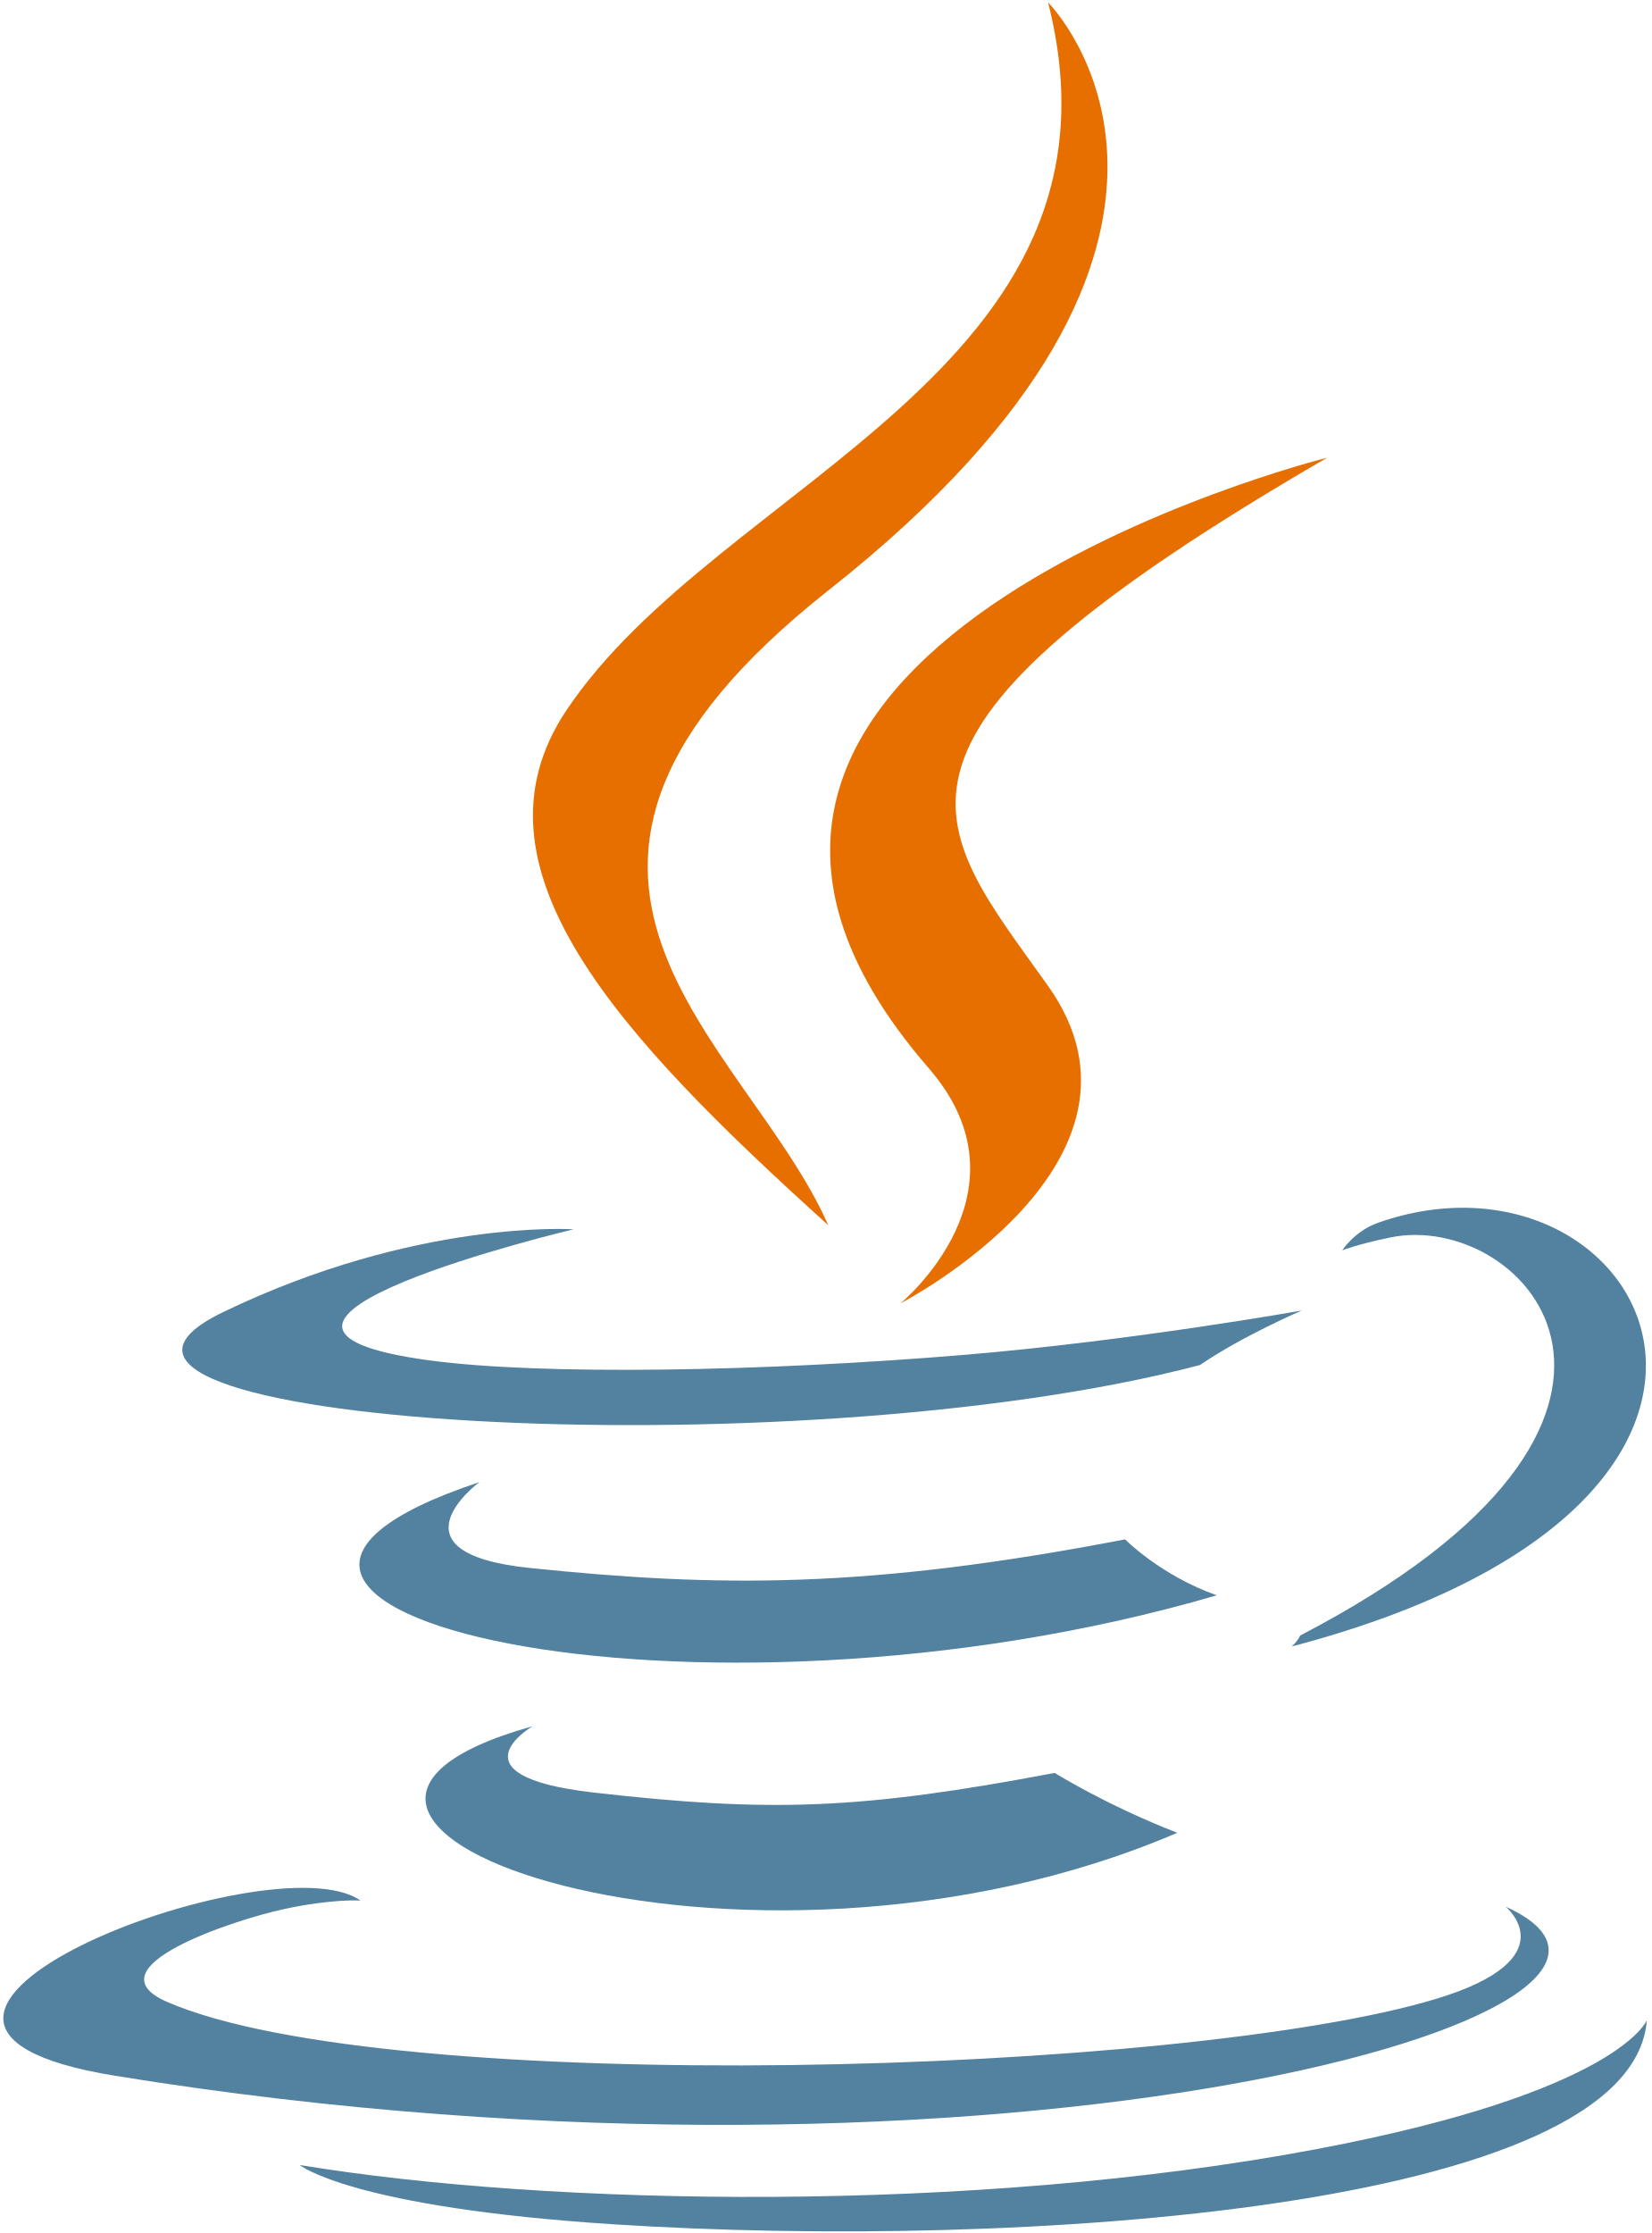
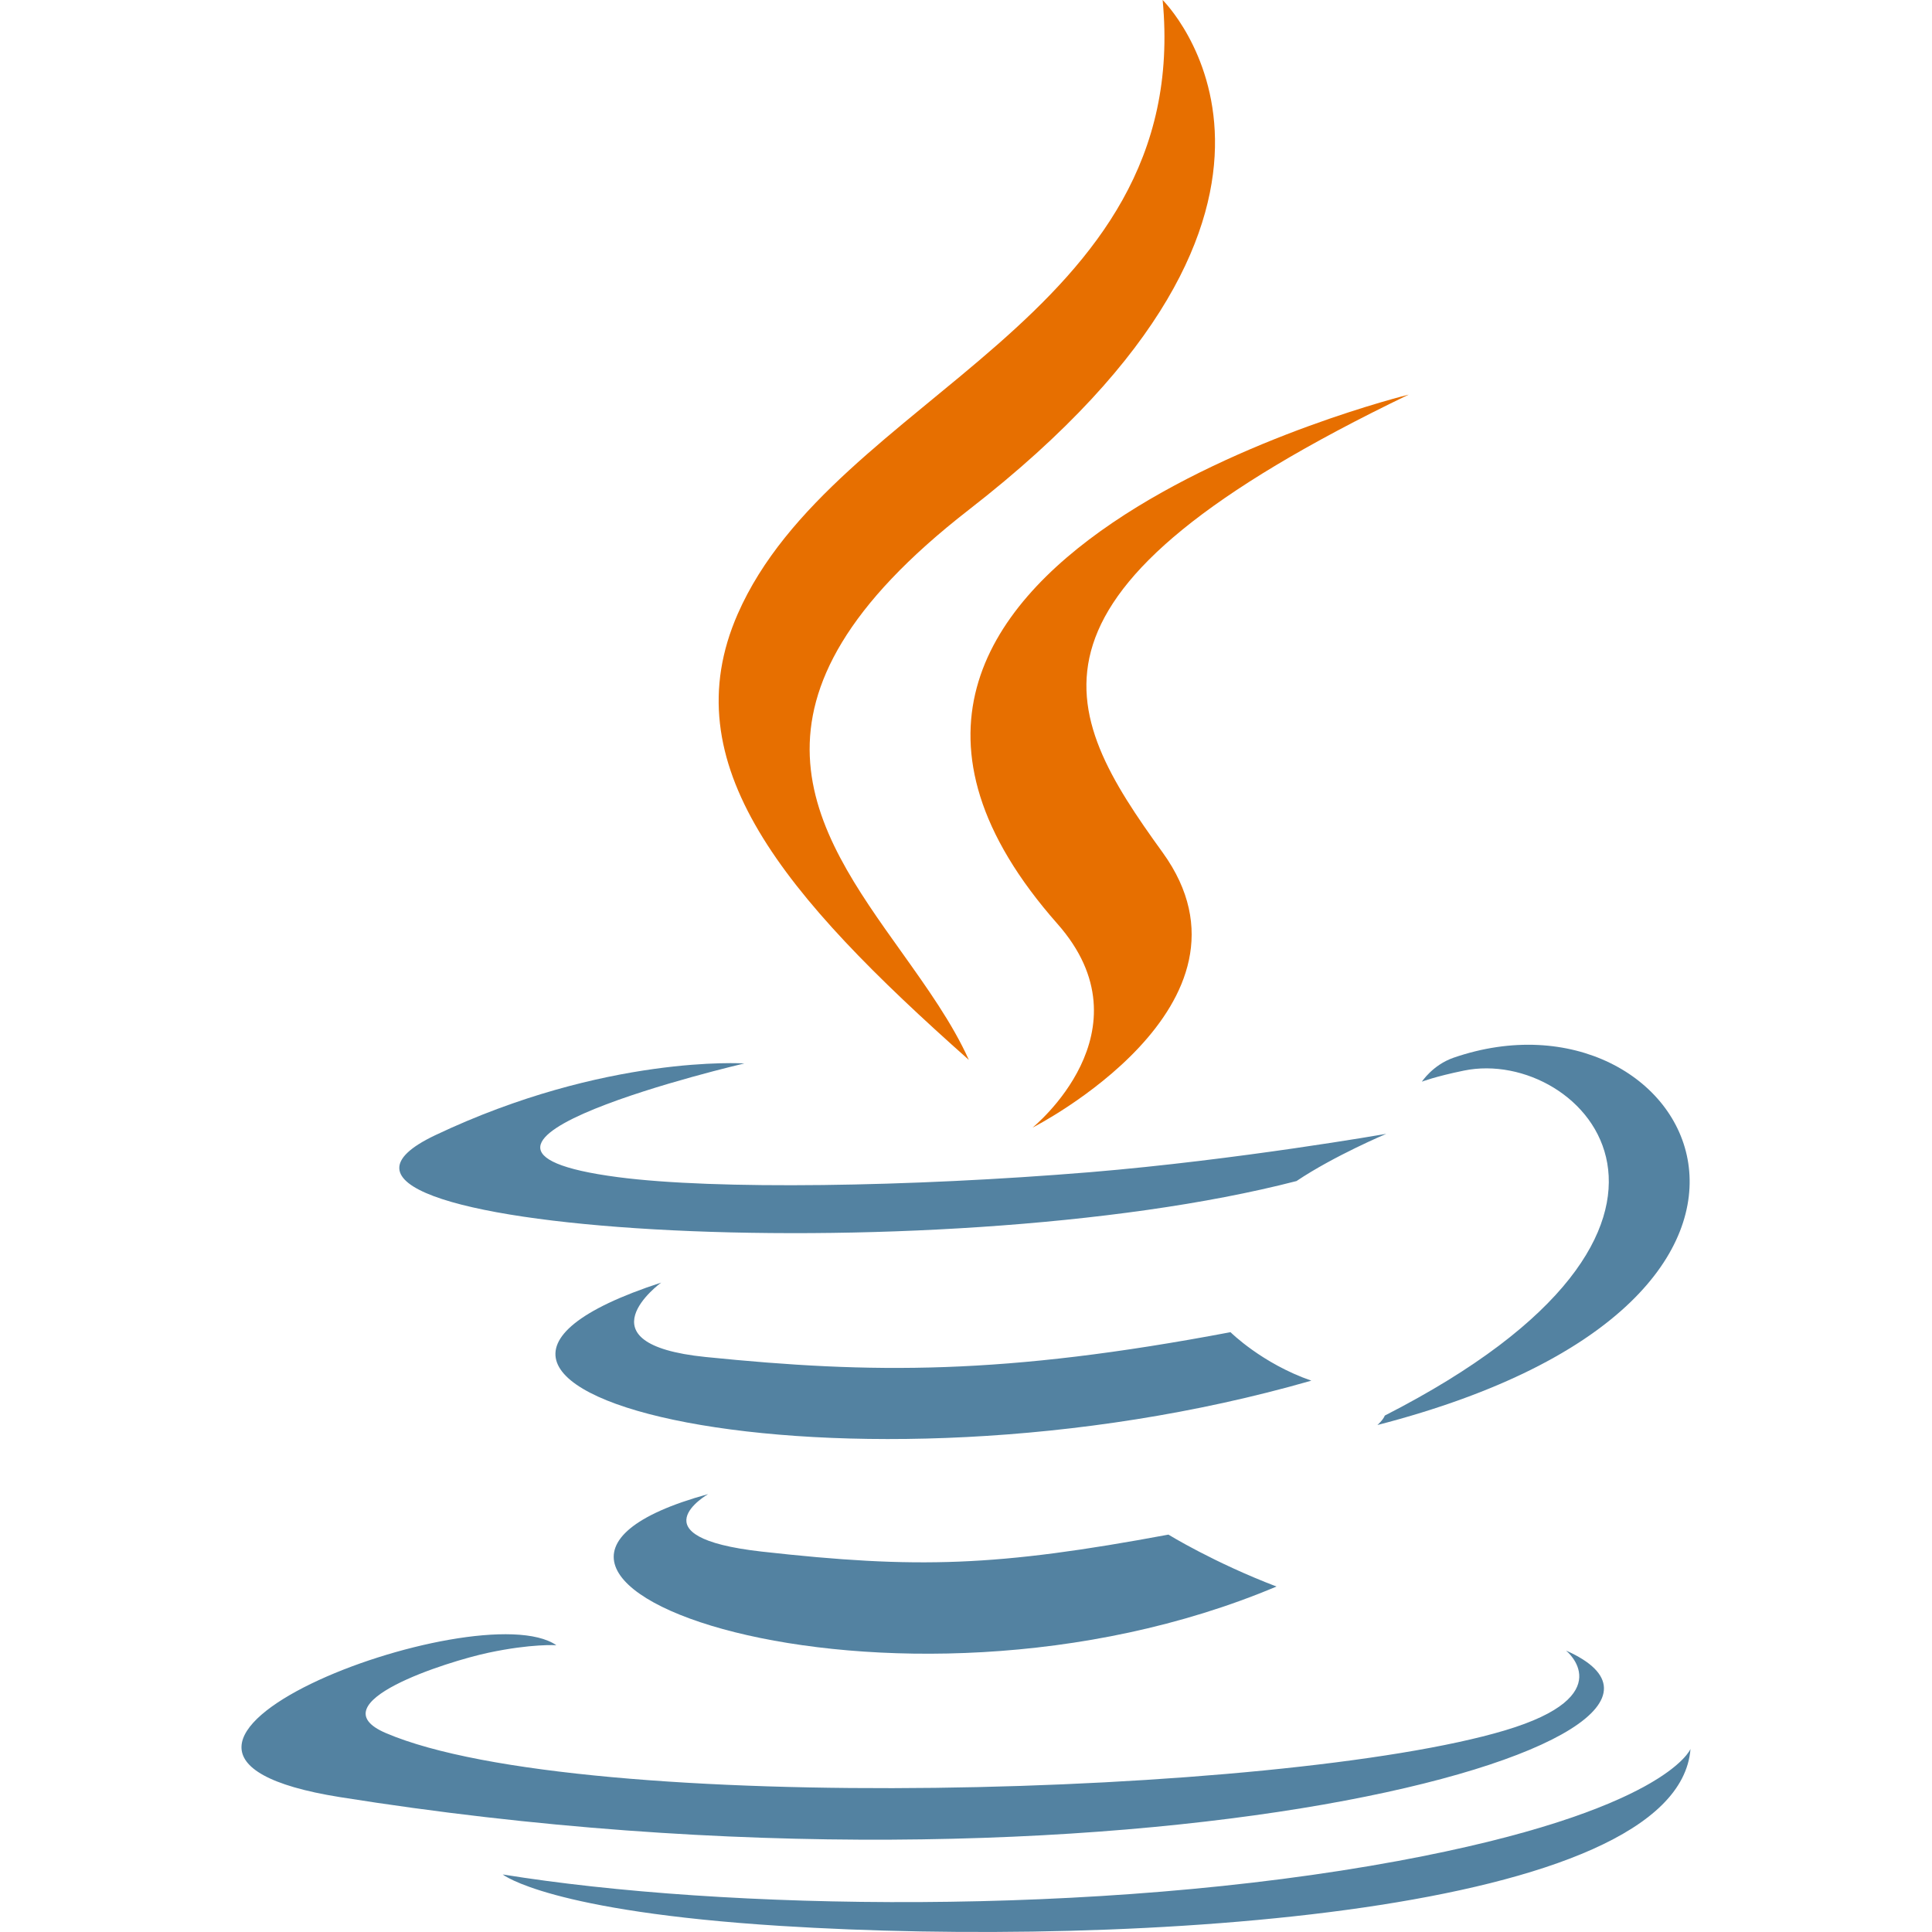
- <svg xmlns="http://www.w3.org/2000/svg" width="256" height="346" viewBox="0 0 256 346" fill="none">
-   <path d="M82.554 267.473C82.554 267.473 69.355 275.148 91.947 277.745C119.315 280.868 133.303 280.42 163.464 274.711C163.464 274.711 171.393 279.683 182.467 283.99C114.855 312.967 29.448 282.311 82.554 267.473Z" fill="#5382A1" />
-   <path d="M74.292 229.658C74.292 229.658 59.489 240.616 82.097 242.954C111.333 245.971 134.421 246.217 174.373 238.524C174.373 238.524 179.899 244.126 188.588 247.19C106.841 271.094 15.79 249.075 74.292 229.658Z" fill="#5382A1" />
-   <path d="M143.941 165.514C160.601 184.694 139.564 201.954 139.564 201.954C139.564 201.954 181.866 180.117 162.439 152.772C144.294 127.27 130.38 114.6 205.706 70.913C205.706 70.913 87.469 100.443 143.941 165.514Z" fill="#E76F00" />
-   <path d="M233.364 295.442C233.364 295.442 243.131 303.489 222.607 309.715C183.581 321.538 60.175 325.108 25.893 310.186C13.57 304.825 36.679 297.385 43.949 295.824C51.53 294.18 55.863 294.487 55.863 294.487C42.158 284.832 -32.72 313.444 17.828 321.637C155.681 343.993 269.121 311.571 233.364 295.442Z" fill="#5382A1" />
-   <path d="M88.901 190.479C88.901 190.479 26.129 205.389 66.672 210.803C83.79 213.095 117.916 212.576 149.702 209.913C175.68 207.721 201.765 203.062 201.765 203.062C201.765 203.062 192.605 206.985 185.978 211.51C122.234 228.275 -0.908 220.476 34.543 203.327C64.524 188.835 88.901 190.479 88.901 190.479Z" fill="#5382A1" />
-   <path d="M201.506 253.422C266.305 219.75 236.345 187.392 215.433 191.751C210.307 192.818 208.022 193.742 208.022 193.742C208.022 193.742 209.925 190.761 213.559 189.471C254.929 174.927 286.746 232.368 200.204 255.119C200.204 255.12 201.207 254.223 201.506 253.422Z" fill="#5382A1" />
-   <path d="M162.438 0.371C162.438 0.371 198.325 36.27 128.401 91.472C72.33 135.753 115.615 161.001 128.378 189.848C95.648 160.318 71.629 134.322 87.743 110.128C111.395 74.613 176.918 57.394 162.438 0.371Z" fill="#E76F00" />
-   <path d="M95.268 344.665C157.467 348.647 252.98 342.456 255.242 313.025C255.242 313.025 250.894 324.182 203.838 333.043C150.751 343.033 85.274 341.867 46.44 335.464C46.44 335.463 54.389 342.044 95.268 344.665Z" fill="#5382A1" />
+ <svg xmlns="http://www.w3.org/2000/svg" width="800px" height="800px" viewBox="0 0 32 32" fill="none">
+   <path d="M16.05 8.441C22.638 3.326 19.257 0 19.257 0C19.76 5.287 13.813 6.536 12.219 10.169C11.131 12.649 12.964 14.819 16.047 17.555C15.775 16.949 15.354 16.361 14.929 15.764C13.477 13.731 11.964 11.613 16.05 8.441Z" fill="#E76F00" />
+   <path d="M17.102 18.677C17.102 18.677 19.084 17.078 17.514 15.301C12.193 9.272 23.333 6.536 23.333 6.536C16.532 9.812 17.547 11.757 19.257 14.12C21.087 16.654 17.102 18.677 17.102 18.677Z" fill="#E76F00" />
+   <path d="M22.937 23.446C29.042 20.326 26.22 17.328 24.249 17.732C23.766 17.831 23.551 17.916 23.551 17.916C23.551 17.916 23.73 17.64 24.073 17.52C27.971 16.173 30.968 21.495 22.814 23.603C22.814 23.603 22.909 23.52 22.937 23.446Z" fill="#5382A1" />
+   <path d="M10.233 19.497C6.413 18.995 12.328 17.614 12.328 17.614C12.328 17.614 10.031 17.462 7.206 18.804C3.866 20.393 15.468 21.116 21.474 19.562C22.098 19.143 22.961 18.78 22.961 18.78C22.961 18.78 20.504 19.211 18.056 19.415C15.061 19.661 11.846 19.709 10.233 19.497Z" fill="#5382A1" />
+   <path d="M11.686 22.476C9.556 22.259 10.951 21.244 10.951 21.244C5.439 23.043 14.018 25.083 21.72 22.868C20.901 22.584 20.381 22.065 20.381 22.065C16.616 22.778 14.441 22.755 11.686 22.476Z" fill="#5382A1" />
+   <path d="M12.614 25.699C10.486 25.459 11.729 24.747 11.729 24.747C6.726 26.122 14.773 28.962 21.143 26.278C20.1 25.879 19.353 25.418 19.353 25.418C16.511 25.947 15.193 25.988 12.614 25.699Z" fill="#5382A1" />
+   <path d="M25.939 27.339C25.939 27.339 26.859 28.084 24.925 28.661C21.248 29.757 9.621 30.087 6.391 28.705C5.23 28.208 7.407 27.519 8.092 27.374C8.806 27.222 9.215 27.25 9.215 27.25C7.923 26.356 0.868 29.007 5.631 29.766C18.619 31.837 29.308 28.833 25.939 27.339Z" fill="#5382A1" />
+   <path d="M28 28.968C27.787 31.695 18.788 32.268 12.927 31.899C9.104 31.658 8.338 31.056 8.327 31.047C11.986 31.64 18.155 31.748 23.157 30.823C27.59 30.002 28 28.968 28 28.968Z" fill="#5382A1" />
</svg>
